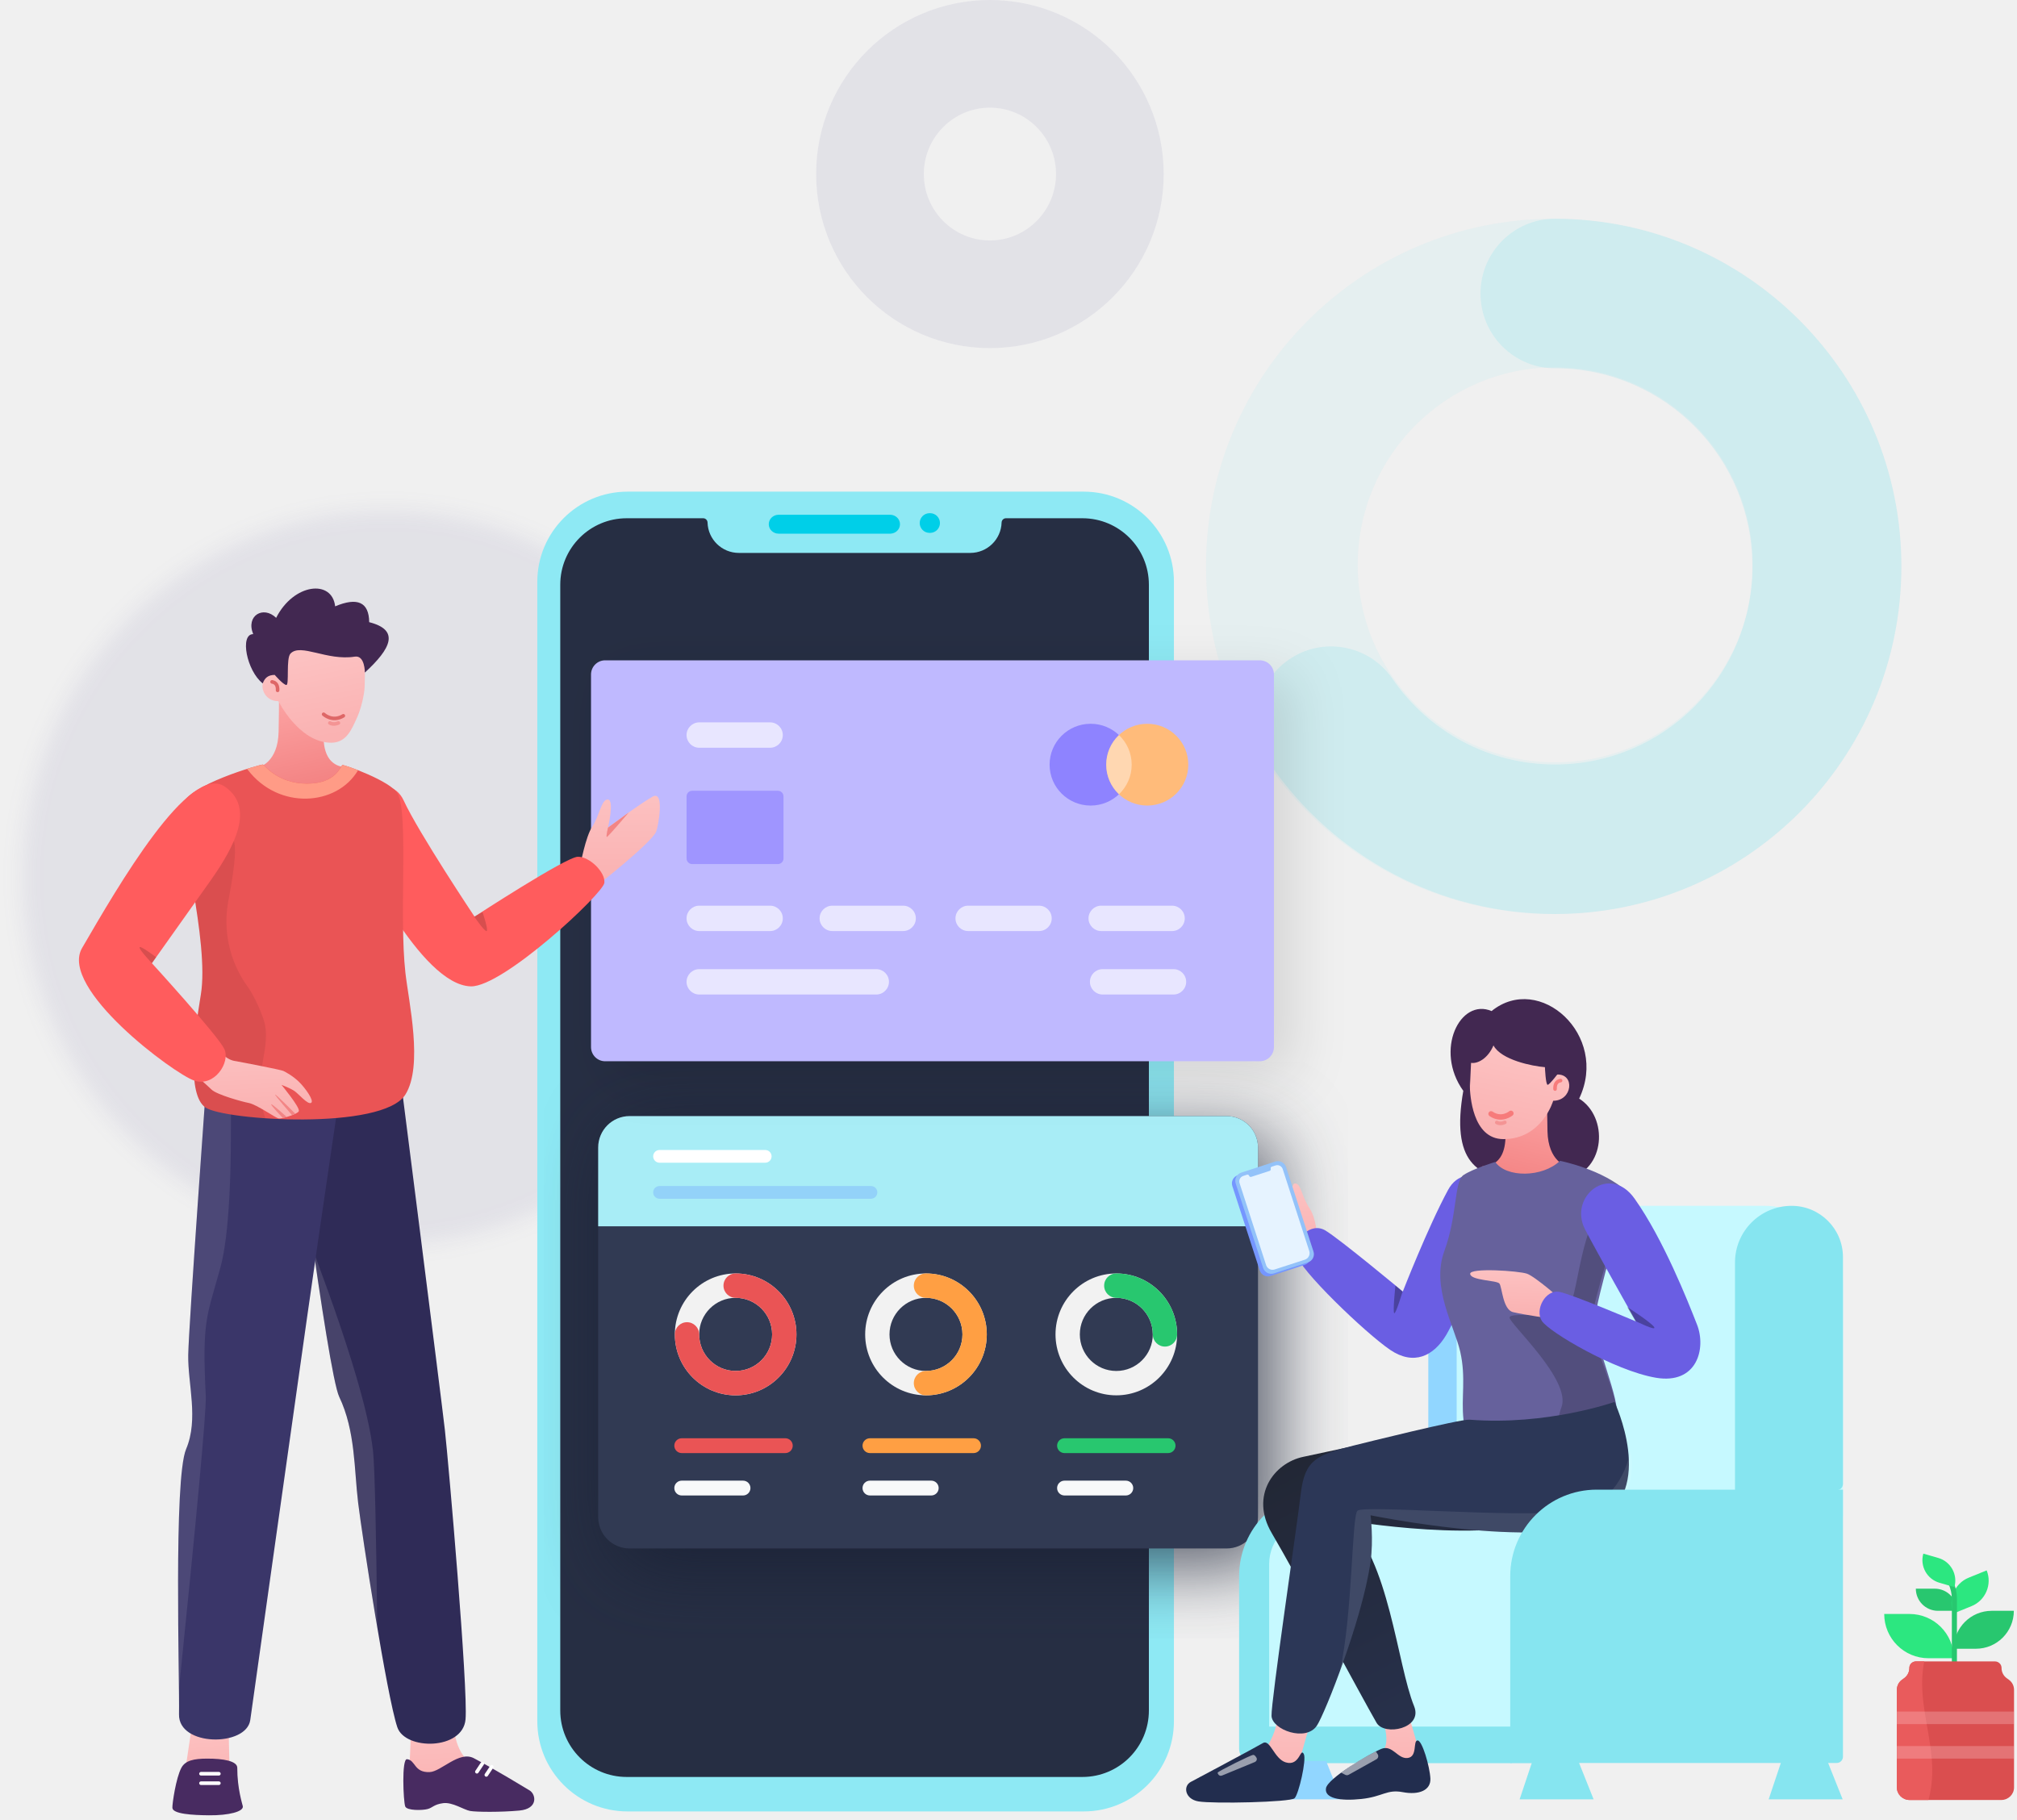
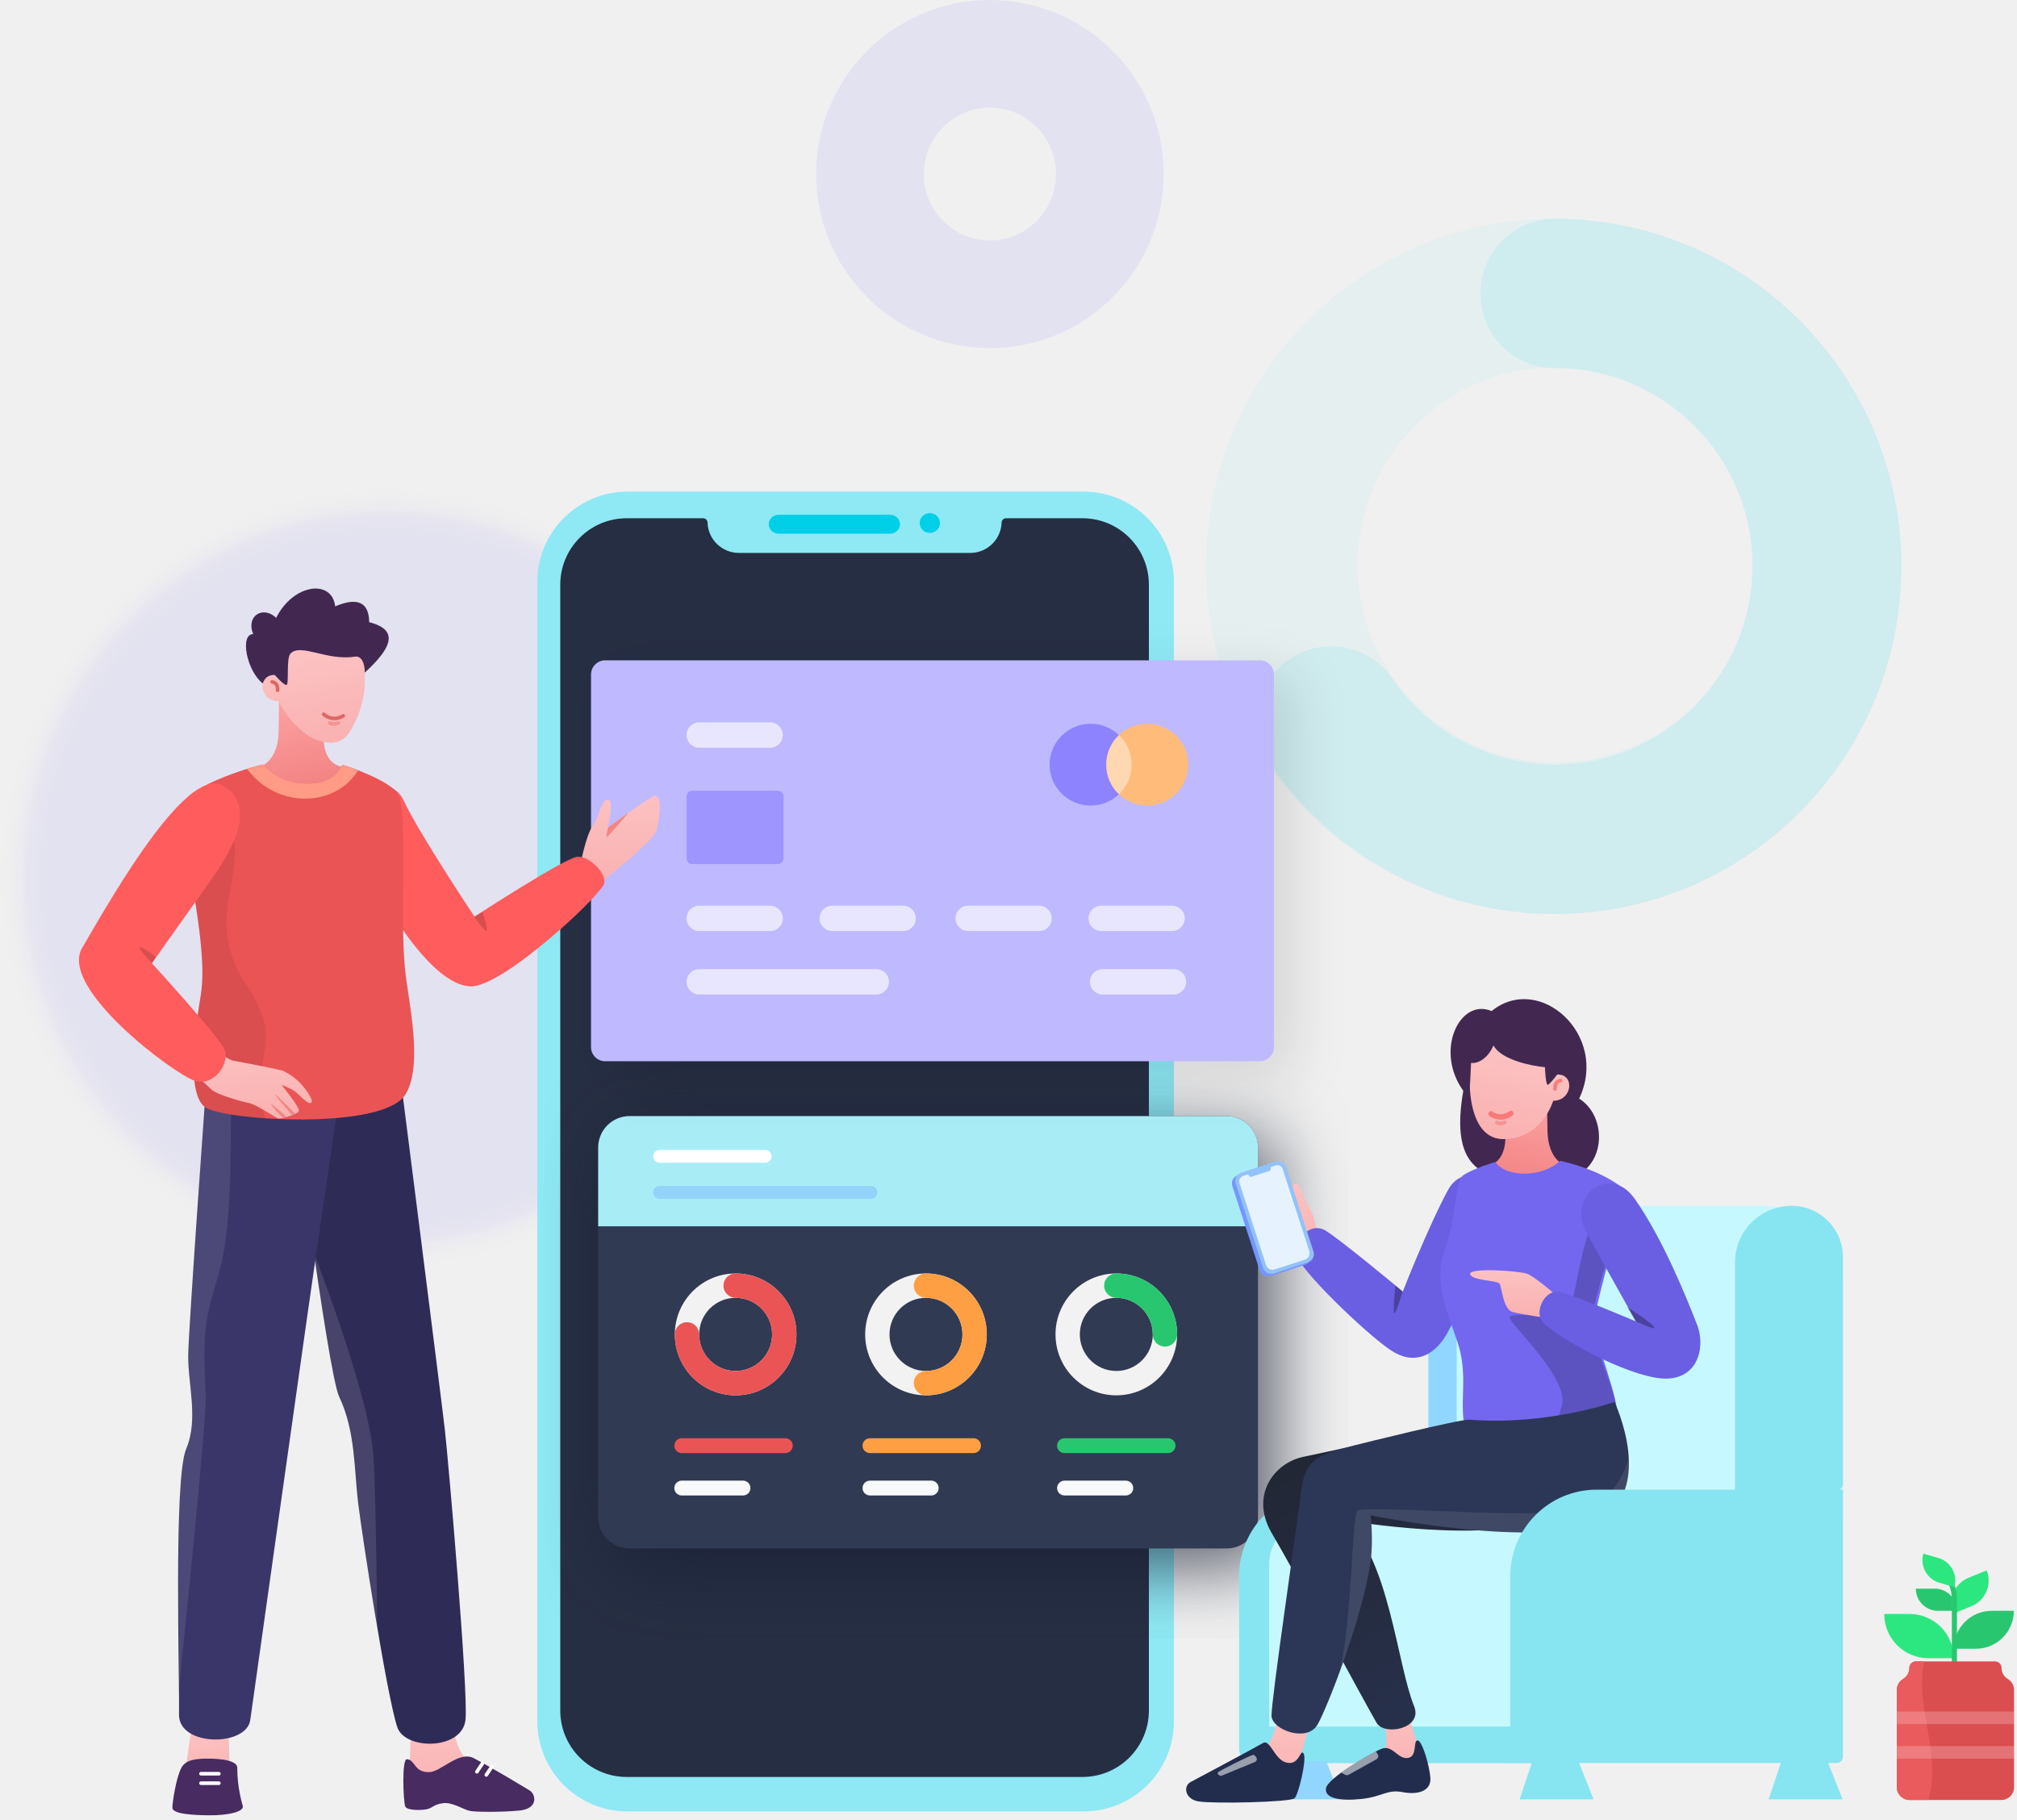
<svg xmlns="http://www.w3.org/2000/svg" width="562" height="507" viewBox="0 0 562 507" fill="none">
  <g id="Illustration">
    <g id="Shape">
      <g id="Oval" opacity="0.1" filter="url(#filter0_f)">
-         <ellipse cx="107.745" cy="244.5" rx="101.745" ry="102.5" fill="#66619c" />
+         <ellipse cx="107.745" cy="244.5" rx="101.745" ry="102.5" fill="#7367F0" />
      </g>
      <path id="Oval_2" opacity="0.05" fill-rule="evenodd" clip-rule="evenodd" d="M336.032 157.826C336.032 104.326 379.404 60.956 432.906 60.956C486.408 60.956 529.78 104.326 529.78 157.826C529.78 211.326 486.408 254.696 432.906 254.696C379.404 254.696 336.032 211.326 336.032 157.826ZM488.389 157.386C488.389 126.988 463.745 102.346 433.347 102.346C402.948 102.346 378.304 126.988 378.304 157.386C378.304 187.784 402.948 212.426 433.347 212.426C463.745 212.426 488.389 187.784 488.389 157.386Z" fill="#00CFE8" />
-       <ellipse id="Oval_3" opacity="0.1" cx="275.822" cy="48.5" rx="33.416" ry="33.5" stroke="#66619c" stroke-width="30" />
+       <ellipse id="Oval_3" opacity="0.1" cx="275.822" cy="48.5" rx="33.416" ry="33.5" stroke="#7367F0" stroke-width="30" />
      <path id="Path" opacity="0.1" d="M433.272 60.956C486.572 60.956 529.78 104.326 529.78 157.826C529.78 211.326 486.572 254.696 433.272 254.696C401.162 254.696 371.688 238.816 353.798 212.796C347.287 203.326 349.657 190.352 359.091 183.817C368.431 177.348 381.193 179.615 387.764 188.849L387.961 189.131C398.182 203.997 414.951 213.032 433.272 213.032C463.647 213.032 488.271 188.315 488.271 157.826C488.271 127.642 464.137 103.116 434.181 102.628L433.272 102.621C421.809 102.621 412.517 93.294 412.517 81.789C412.517 70.283 421.809 60.956 433.272 60.956Z" fill="#00CFE8" />
    </g>
    <g id="Mobile Banking App">
      <g id="Phone3">
        <path id="Rectangle" fill-rule="evenodd" clip-rule="evenodd" d="M149.71 162.137C149.71 148.254 160.964 137 174.847 137H301.957C315.84 137 327.094 148.254 327.094 162.137V479.625C327.094 493.508 315.84 504.762 301.957 504.762H174.847C160.964 504.762 149.71 493.508 149.71 479.625V162.137Z" fill="#8EE9F4" />
        <g id="Group 48">
          <path id="Rectangle_2" fill-rule="evenodd" clip-rule="evenodd" d="M156.107 162.933C156.107 152.703 164.4 144.411 174.629 144.411H195.926C196.585 144.411 197.124 144.935 197.144 145.594V145.594C197.28 150.315 201.147 154.072 205.87 154.072H270.352C275.075 154.072 278.942 150.315 279.079 145.594V145.594C279.098 144.935 279.637 144.411 280.297 144.411H301.593C311.822 144.411 320.115 152.703 320.115 162.933V476.634C320.115 486.863 311.822 495.156 301.593 495.156H174.629C164.4 495.156 156.107 486.863 156.107 476.634V162.933Z" fill="#262E43" />
          <mask id="mask0" mask-type="alpha" maskUnits="userSpaceOnUse" x="156" y="144" width="165" height="352">
            <path id="Rectangle_3" fill-rule="evenodd" clip-rule="evenodd" d="M156.107 162.933C156.107 152.703 164.4 144.411 174.629 144.411H195.926C196.585 144.411 197.124 144.935 197.144 145.594V145.594C197.28 150.315 201.147 154.072 205.87 154.072H270.352C275.075 154.072 278.942 150.315 279.079 145.594V145.594C279.098 144.935 279.637 144.411 280.297 144.411H301.593C311.822 144.411 320.115 152.703 320.115 162.933V476.634C320.115 486.863 311.822 495.156 301.593 495.156H174.629C164.4 495.156 156.107 486.863 156.107 476.634V162.933Z" fill="white" />
          </mask>
          <g mask="url(#mask0)">
            <ellipse id="Oval_4" cx="218.287" cy="357.888" rx="14.067" ry="14.053" fill="#E97EFF" fill-opacity="0.549" />
            <path id="Rectangle_4" fill-rule="evenodd" clip-rule="evenodd" d="M176.086 209.239C176.086 206.692 178.15 204.628 180.697 204.628H296.76C299.307 204.628 301.371 206.692 301.371 209.239V209.239C301.371 211.785 299.307 213.85 296.76 213.85H180.697C178.15 213.85 176.086 211.785 176.086 209.239V209.239Z" fill="#E97EFF" fill-opacity="0.549" />
          </g>
        </g>
        <path id="Path_2" d="M248.017 143.438C249.534 143.438 250.764 144.618 250.764 146.073C250.764 147.496 249.588 148.656 248.118 148.706L248.017 148.708H216.95C215.432 148.708 214.202 147.529 214.202 146.073C214.202 144.65 215.378 143.491 216.849 143.44L216.95 143.438H248.017Z" fill="#00CFE8" />
        <path id="Path_3" d="M259.151 142.999C260.669 142.999 261.899 144.228 261.899 145.744C261.899 147.226 260.723 148.434 259.252 148.487L259.151 148.489H259.007C257.49 148.489 256.26 147.26 256.26 145.744C256.26 144.262 257.436 143.054 258.907 143.001L259.007 142.999H259.151Z" fill="#00CFE8" />
      </g>
      <g id="BoardPieChart">
        <g id="Rectangle_5" filter="url(#filter1_d)">
          <path fill-rule="evenodd" clip-rule="evenodd" d="M166.672 319.757C166.672 314.921 170.592 311 175.429 311H341.763C346.6 311 350.52 314.921 350.52 319.757V422.729C350.52 427.565 346.6 431.486 341.763 431.486H175.429C170.592 431.486 166.672 427.565 166.672 422.729V319.757Z" fill="#313A53" />
        </g>
        <mask id="mask1" mask-type="alpha" maskUnits="userSpaceOnUse" x="166" y="311" width="185" height="121">
          <path id="Rectangle_6" fill-rule="evenodd" clip-rule="evenodd" d="M166.672 319.757C166.672 314.921 170.592 311 175.429 311H341.763C346.6 311 350.52 314.921 350.52 319.757V422.729C350.52 427.565 346.6 431.486 341.763 431.486H175.429C170.592 431.486 166.672 427.565 166.672 422.729V319.757Z" fill="white" />
        </mask>
        <g mask="url(#mask1)">
          <path id="Rectangle_7" fill-rule="evenodd" clip-rule="evenodd" d="M162.547 306.275H355.234V341.712H162.547L162.547 306.275Z" fill="#A8EDF6" />
          <path id="Rectangle_8" opacity="0.366" fill-rule="evenodd" clip-rule="evenodd" d="M181.992 332.262C181.992 331.284 182.785 330.49 183.764 330.49H242.682C243.66 330.49 244.453 331.284 244.453 332.262V332.262C244.453 333.241 243.66 334.034 242.682 334.034H183.764C182.785 334.034 181.992 333.241 181.992 332.262V332.262Z" fill="#6FA3FF" />
          <rect id="Rectangle_9" x="181.992" y="320.45" width="32.998" height="3.544" rx="1.772" fill="white" />
          <rect id="Rectangle_10" x="187.885" y="400.774" width="32.998" height="4.134" rx="2.067" fill="#EA5455" />
          <path id="Rectangle_11" fill-rule="evenodd" clip-rule="evenodd" d="M187.885 414.653C187.885 413.512 188.81 412.586 189.952 412.586H207.031C208.173 412.586 209.098 413.512 209.098 414.653V414.653C209.098 415.795 208.173 416.72 207.031 416.72H189.952C188.81 416.72 187.885 415.795 187.885 414.653V414.653Z" fill="#F8F9FA" />
          <rect id="Rectangle_12" x="240.329" y="400.774" width="32.998" height="4.134" rx="2.067" fill="#FF9F43" />
          <path id="Rectangle_13" fill-rule="evenodd" clip-rule="evenodd" d="M240.329 414.653C240.329 413.512 241.255 412.586 242.396 412.586H259.475C260.617 412.586 261.542 413.512 261.542 414.653V414.653C261.542 415.795 260.617 416.72 259.475 416.72H242.396C241.255 416.72 240.329 415.795 240.329 414.653V414.653Z" fill="#F8F9FA" />
          <rect id="Rectangle_14" x="294.541" y="400.774" width="32.998" height="4.134" rx="2.067" fill="#28C76F" />
          <path id="Rectangle_15" fill-rule="evenodd" clip-rule="evenodd" d="M294.541 414.653C294.541 413.512 295.467 412.586 296.608 412.586H313.687C314.829 412.586 315.754 413.512 315.754 414.653V414.653C315.754 415.795 314.829 416.72 313.687 416.72H296.608C295.467 416.72 294.541 415.795 294.541 414.653V414.653Z" fill="#F8F9FA" />
          <g id="Group 3">
            <path id="Oval_5" fill-rule="evenodd" clip-rule="evenodd" d="M311.04 388.814C320.396 388.814 327.981 381.211 327.981 371.834C327.981 362.456 320.396 354.853 311.04 354.853C301.683 354.853 294.099 362.456 294.099 371.834C294.099 381.211 301.683 388.814 311.04 388.814ZM311.04 382.022C305.426 382.022 300.875 377.46 300.875 371.834C300.875 366.207 305.426 361.645 311.04 361.645C316.654 361.645 321.204 366.207 321.204 371.834C321.204 377.46 316.654 382.022 311.04 382.022Z" fill="#F2F2F2" />
            <path id="Path_4" fill-rule="evenodd" clip-rule="evenodd" d="M327.981 371.834C327.981 362.456 320.396 354.853 311.04 354.853C309.168 354.853 307.651 356.374 307.651 358.249C307.651 360.125 309.168 361.645 311.04 361.645C316.59 361.645 321.101 366.104 321.203 371.642L321.204 371.834C321.204 373.709 322.721 375.23 324.593 375.23C326.464 375.23 327.981 373.709 327.981 371.834Z" fill="#28C76F" />
          </g>
          <g id="Group 4">
            <path id="Oval_6" fill-rule="evenodd" clip-rule="evenodd" d="M258.007 388.814C267.363 388.814 274.948 381.211 274.948 371.834C274.948 362.456 267.363 354.853 258.007 354.853C248.65 354.853 241.065 362.456 241.065 371.834C241.065 381.211 248.65 388.814 258.007 388.814ZM258.007 382.022C252.393 382.022 247.842 377.46 247.842 371.834C247.842 366.207 252.393 361.645 258.007 361.645C263.62 361.645 268.171 366.207 268.171 371.834C268.171 377.46 263.62 382.022 258.007 382.022Z" fill="#F2F2F2" />
            <path id="Path_5" d="M258.006 388.814C267.363 388.814 274.948 381.211 274.948 371.834C274.948 362.456 267.363 354.853 258.006 354.853C256.135 354.853 254.618 356.374 254.618 358.249C254.618 360.125 256.135 361.645 258.006 361.645C263.62 361.645 268.171 366.207 268.171 371.834C268.171 377.396 263.723 381.918 258.197 382.02L258.006 382.022C256.135 382.022 254.618 383.542 254.618 385.418C254.618 387.293 256.135 388.814 258.006 388.814Z" fill="#FF9F43" />
          </g>
          <g id="Group 6">
            <path id="Oval_7" fill-rule="evenodd" clip-rule="evenodd" d="M204.973 388.814C214.33 388.814 221.915 381.211 221.915 371.834C221.915 362.456 214.33 354.853 204.973 354.853C195.617 354.853 188.032 362.456 188.032 371.834C188.032 381.211 195.617 388.814 204.973 388.814ZM204.973 382.022C199.36 382.022 194.809 377.46 194.809 371.834C194.809 366.207 199.36 361.645 204.973 361.645C210.587 361.645 215.138 366.207 215.138 371.834C215.138 377.46 210.587 382.022 204.973 382.022Z" fill="#F2F2F2" />
            <path id="Path_6" fill-rule="evenodd" clip-rule="evenodd" d="M188.032 371.834C188.032 381.211 195.617 388.814 204.973 388.814C214.33 388.814 221.915 381.211 221.915 371.834C221.915 362.456 214.33 354.853 204.973 354.853C203.102 354.853 201.585 356.374 201.585 358.249C201.585 360.125 203.102 361.645 204.973 361.645C210.587 361.645 215.138 366.207 215.138 371.834C215.138 377.46 210.587 382.022 204.973 382.022C199.36 382.022 194.809 377.46 194.809 371.834C194.809 369.958 193.292 368.437 191.42 368.437C189.549 368.437 188.032 369.958 188.032 371.834Z" fill="#EA5455" />
          </g>
        </g>
      </g>
      <g id="VisaCard2">
        <g id="Rectangle_16" filter="url(#filter2_d)">
          <path fill-rule="evenodd" clip-rule="evenodd" d="M168.62 184H351.014C353.192 184 354.958 185.771 354.958 187.955V291.769C354.958 293.953 353.192 295.723 351.014 295.723H168.62C166.442 295.723 164.677 293.953 164.677 291.769V187.955C164.677 185.771 166.442 184 168.62 184Z" fill="#BFB9FF" />
        </g>
        <g id="Group 46">
          <g id="Group 45">
            <g id="Group 43">
              <ellipse id="Oval_8" cx="303.887" cy="213.077" rx="11.437" ry="11.395" fill="#8E83FF" />
              <ellipse id="Oval Copy 10" cx="319.661" cy="213.077" rx="11.437" ry="11.395" fill="#FFBB7A" />
              <path id="Path_7" fill-rule="evenodd" clip-rule="evenodd" d="M311.67 204.925L311.775 204.827C313.961 206.902 315.323 209.831 315.323 213.077C315.323 216.323 313.961 219.252 311.775 221.327C309.587 219.253 308.225 216.323 308.225 213.077C308.225 209.882 309.544 206.994 311.67 204.925L311.775 204.827L311.67 204.925Z" fill="white" fill-opacity="0.416" />
            </g>
            <path id="Rectangle_17" fill-rule="evenodd" clip-rule="evenodd" d="M192.873 220.346H216.732C217.604 220.346 218.31 221.05 218.31 221.918V239.207C218.31 240.075 217.604 240.779 216.732 240.779H192.873C192.002 240.779 191.296 240.075 191.296 239.207V221.918C191.296 221.05 192.002 220.346 192.873 220.346Z" fill="#9F95FF" />
          </g>
          <g id="Group 44">
            <path id="Rectangle_18" fill-rule="evenodd" clip-rule="evenodd" d="M194.845 252.37H214.563C216.524 252.37 218.113 253.953 218.113 255.906C218.113 257.859 216.524 259.443 214.563 259.443H194.845C192.885 259.443 191.296 257.859 191.296 255.906C191.296 253.953 192.885 252.37 194.845 252.37Z" fill="white" fill-opacity="0.647" />
            <path id="Rectangle_19" fill-rule="evenodd" clip-rule="evenodd" d="M194.845 270.052H244.141C246.101 270.052 247.69 271.635 247.69 273.588C247.69 275.541 246.101 277.125 244.141 277.125H194.845C192.885 277.125 191.296 275.541 191.296 273.588C191.296 271.635 192.885 270.052 194.845 270.052Z" fill="white" fill-opacity="0.647" />
            <path id="Rectangle_20" fill-rule="evenodd" clip-rule="evenodd" d="M307.239 270.052H326.957C328.917 270.052 330.506 271.635 330.506 273.588C330.506 275.541 328.917 277.125 326.957 277.125H307.239C305.279 277.125 303.689 275.541 303.689 273.588C303.689 271.635 305.279 270.052 307.239 270.052Z" fill="white" fill-opacity="0.647" />
            <path id="Rectangle_21" fill-rule="evenodd" clip-rule="evenodd" d="M194.845 201.289H214.563C216.524 201.289 218.113 202.872 218.113 204.825C218.113 206.778 216.524 208.362 214.563 208.362H194.845C192.885 208.362 191.296 206.778 191.296 204.825C191.296 202.872 192.885 201.289 194.845 201.289Z" fill="white" fill-opacity="0.647" />
            <path id="Rectangle Copy 38" fill-rule="evenodd" clip-rule="evenodd" d="M231.915 252.37H251.634C253.594 252.37 255.183 253.953 255.183 255.906C255.183 257.859 253.594 259.443 251.634 259.443H231.915C229.955 259.443 228.366 257.859 228.366 255.906C228.366 253.953 229.955 252.37 231.915 252.37Z" fill="white" fill-opacity="0.647" />
            <path id="Rectangle Copy 39" fill-rule="evenodd" clip-rule="evenodd" d="M269.775 252.37H289.493C291.453 252.37 293.042 253.953 293.042 255.906C293.042 257.859 291.453 259.443 289.493 259.443H269.775C267.815 259.443 266.226 257.859 266.226 255.906C266.226 253.953 267.815 252.37 269.775 252.37Z" fill="white" fill-opacity="0.647" />
            <path id="Rectangle Copy 40" fill-rule="evenodd" clip-rule="evenodd" d="M306.845 252.37H326.563C328.524 252.37 330.113 253.953 330.113 255.906C330.113 257.859 328.524 259.443 326.563 259.443H306.845C304.885 259.443 303.296 257.859 303.296 255.906C303.296 253.953 304.885 252.37 306.845 252.37Z" fill="white" fill-opacity="0.647" />
          </g>
        </g>
      </g>
      <g id="Men1.1">
        <g id="LLeg">
          <path id="Path_8" fill-rule="evenodd" clip-rule="evenodd" d="M126.372 479.69C126.372 479.69 126.236 488.374 131.569 491.458C136.901 494.543 145.162 500.274 145.162 500.274L113.735 501.339L114.631 479.612L126.372 479.69Z" fill="url(#paint0_linear)" />
          <path id="Path_9" fill-rule="evenodd" clip-rule="evenodd" d="M113.405 490.205C115.835 490.456 115.304 493.971 119.713 493.8C122.926 493.675 127.937 487.749 132.059 489.944C138.35 493.294 145.727 497.812 147.536 498.887C149.345 499.963 150.06 504.021 144.715 504.519C139.603 504.995 132.704 504.942 130.976 504.627C129.247 504.312 126.041 502.107 123.461 502.459C120.882 502.812 120.588 503.702 119.147 504.095C117.705 504.489 113.354 504.575 112.903 503.36C112.385 501.966 111.866 490.047 113.405 490.205Z" fill="#482B61" />
          <path id="Path_10" fill-rule="evenodd" clip-rule="evenodd" d="M110.969 295.474C110.969 295.474 122.957 389.573 123.959 398.472C124.961 407.371 130.465 470.679 129.712 479.123C128.944 487.723 112.857 487.769 110.699 481.281C107.745 472.4 100.916 428.014 99.787 418.746C98.658 409.477 99.054 398.716 94.516 389.225C91.266 382.43 80.513 297.886 80.513 297.886L110.969 295.474Z" fill="#2F2B57" />
          <path id="Path_11" opacity="0.591" fill-rule="evenodd" clip-rule="evenodd" d="M103.922 404.214L103.965 404.637C104.422 409.552 104.806 425.834 105.116 453.481L104.426 449.352C102.262 436.258 100.34 423.287 99.787 418.746C98.681 409.67 99.038 399.163 94.793 389.82L94.515 389.225C93.085 386.234 90.201 368.185 87.421 348.911L88.294 351.248C97.578 376.216 102.787 393.871 103.922 404.214Z" fill="white" fill-opacity="0.192" />
          <path id="Path 10" d="M134.382 491.454L132.879 493.704" stroke="white" stroke-linecap="round" />
          <path id="Path 10_2" d="M137.007 492.334L135.504 494.584" stroke="white" stroke-linecap="round" />
        </g>
        <g id="RLeg">
          <path id="Path_12" fill-rule="evenodd" clip-rule="evenodd" d="M53.349 481.682L50.536 500.672L64.13 500.604L63.685 481.329L53.349 481.682Z" fill="url(#paint1_linear)" />
          <path id="Path_13" fill-rule="evenodd" clip-rule="evenodd" d="M48.032 503.745C47.986 502.637 49.018 495.451 50.536 492.605C51.638 490.542 54.08 490.058 57.654 490.044C62.264 490.026 66.117 490.723 66.112 492.605C66.096 498.366 67.556 502.796 67.654 503.302C67.943 504.787 63.819 505.896 58.188 505.839C53.578 505.794 48.102 505.473 48.032 503.745Z" fill="#482B61" />
          <path id="Path_14" fill-rule="evenodd" clip-rule="evenodd" d="M95.56 298.563C95.56 298.563 89.327 340.561 85.554 367.134C81.847 393.245 70.868 471.132 69.733 479.285C68.691 486.77 49.68 486.77 49.88 477.705C50.08 468.64 48.32 412.152 51.86 403.789C55.4 395.425 52.318 385.692 52.447 377.567C52.576 369.442 57.667 299.106 57.667 299.106L95.56 298.563Z" fill="#3A3669" />
          <path id="Path_15" opacity="0.462" fill-rule="evenodd" clip-rule="evenodd" d="M61.462 353.024L61.164 354.105C57.556 367.072 56.31 368.241 57.333 388.923L57.343 389.344C57.379 394.547 54.904 421.474 49.919 470.126L49.897 467.101C49.722 447.254 48.991 411.369 51.77 404.014L51.86 403.789C55.4 395.425 52.318 385.692 52.446 377.567C52.576 369.442 57.667 299.106 57.667 299.106L64.17 299.012L64.236 302.234C64.704 327.396 63.779 344.326 61.462 353.024V353.024Z" fill="white" fill-opacity="0.192" />
          <path id="Path 9" d="M56.007 494.256H60.983" stroke="white" stroke-linecap="round" />
          <path id="Path 9_2" d="M56.007 496.894H60.983" stroke="white" stroke-linecap="round" />
        </g>
        <g id="Head">
          <path id="Path_16" fill-rule="evenodd" clip-rule="evenodd" d="M72.242 213.711C72.242 213.711 77.449 212.483 77.63 203.907C77.811 195.331 77.684 192.404 77.684 192.404L90.029 192.196C90.029 192.196 90.154 201.754 90.155 205.21C90.16 214.495 96.597 213.711 96.597 213.711C96.597 213.711 95.259 221.24 84.866 221.827C76.751 222.287 72.242 213.711 72.242 213.711Z" fill="url(#paint2_linear)" />
          <g id="Head1">
            <path id="Path_17" fill-rule="evenodd" clip-rule="evenodd" d="M76.552 188.069C71.435 187.87 72.269 195.399 77.585 195.389C77.585 195.389 83.297 206.933 92.265 206.963C96.585 206.977 97.996 203.11 99.291 200.395C100.586 197.68 101.536 193.619 101.615 191.132C101.7 188.481 101.711 179.77 101.711 179.77L76.352 179.759L76.552 188.069Z" fill="url(#paint3_linear)" />
            <path id="Path_18" d="M91.906 201.462C92.673 201.885 93.585 201.781 94.292 201.462" stroke="#F49494" stroke-linecap="round" />
            <path id="Path 8" d="M77.349 192.367C77.401 191.159 77.035 190.2 75.81 190.008" stroke="#DE6767" stroke-linecap="round" />
            <path id="Path_19" fill-rule="evenodd" clip-rule="evenodd" d="M76.551 188.069C76.551 188.069 78.904 190.799 79.774 190.874C80.645 190.949 79.653 183.487 80.934 182.128C83.75 179.14 91.107 184.216 98.844 182.976C101.71 182.517 101.659 187.415 101.659 187.415C108.892 180.786 111.514 175.557 102.871 173.373C102.802 167.763 99.591 166.355 93.382 168.957C92.552 161.378 81.824 162.522 76.941 172.164C73.407 168.707 68.439 171.498 70.547 176.699C66.741 176.699 68.724 186.925 73.21 190.439C73.745 188.904 74.723 188.069 76.551 188.069Z" fill="#422851" />
            <path id="Path_20" d="M90.171 199.031C90.171 199.031 92.607 201.335 95.666 199.459" stroke="#DE6767" stroke-linecap="round" />
          </g>
        </g>
        <g id="LArm">
          <g id="Group 3_2">
            <path id="Path_21" fill-rule="evenodd" clip-rule="evenodd" d="M161.671 241.247C161.671 241.247 163.135 233.107 165.072 230.255C167.01 227.403 167.574 222.61 169.402 222.786C171.23 222.963 169.399 230.614 169.399 230.614C169.399 230.614 177.923 224.219 181.79 222.015C185.319 220.006 183.383 230.404 182.831 231.729C181.518 234.885 166.322 246.793 166.322 246.793C166.322 246.793 162.003 241.971 161.671 241.247Z" fill="url(#paint4_linear)" />
            <path id="Path_22" fill-rule="evenodd" clip-rule="evenodd" d="M169.4 230.614C169.4 230.614 168.77 233.231 169.084 233.231C169.399 233.231 175.184 226.405 175.184 226.405L169.4 230.614Z" fill="#F28585" />
          </g>
          <path id="Path_23" fill-rule="evenodd" clip-rule="evenodd" d="M112.464 223.029C116.632 232.068 132.22 255.423 132.22 255.423C132.22 255.423 157.765 238.768 161.016 238.734C164.266 238.699 168.68 243.012 168.402 245.989C168.125 248.966 140.156 275.074 131.186 274.854C117.238 274.512 99.747 238.241 97.951 233.393C93.141 220.407 108.398 214.213 112.464 223.029Z" fill="#FF5C5D" />
          <path id="Path 5" fill-rule="evenodd" clip-rule="evenodd" d="M132.128 255.406C132.128 255.406 135.078 259.727 135.606 259.444C136.135 259.16 134.447 254.161 134.447 254.161L132.128 255.406Z" fill="black" fill-opacity="0.16" />
        </g>
        <g id="Body">
          <path id="Path_24" fill-rule="evenodd" clip-rule="evenodd" d="M50.768 224.475C49.459 230.751 58.422 262.381 55.956 277.178C54.006 288.882 52.144 304.996 57.199 308.573C62.345 312.216 106.644 315.108 112.959 304.996C117.968 296.973 113.867 279.182 112.959 271.066C111.147 254.875 113.883 226.894 110.809 221.171C108.902 217.621 95.902 213.043 95.413 213.185C94.925 213.327 93.777 218.357 85.557 218.357C77.337 218.357 73.707 213.185 73.265 213.043C72.823 212.901 51.952 218.798 50.768 224.475Z" fill="#EA5455" />
          <path id="Path_25" fill-rule="evenodd" clip-rule="evenodd" d="M73.244 213.041L73.265 213.043C73.707 213.185 77.337 218.357 85.557 218.357C93.777 218.357 94.925 213.327 95.413 213.185C95.59 213.134 97.396 213.697 99.722 214.606L99.712 214.713C93.836 224.579 77.677 225.795 69.04 214.507L68.845 214.246L69.808 213.947C71.573 213.411 72.835 213.088 73.178 213.045L73.244 213.041Z" fill="#FF9B86" />
          <path id="Path_26" fill-rule="evenodd" clip-rule="evenodd" d="M50.796 228.834L51.52 228.935C59.204 230.034 63.71 231.773 65.039 234.152C65.911 235.712 65.506 240.991 63.823 249.988L63.644 250.932C62.083 259.088 63.868 267.524 68.58 274.33L68.845 274.707C70.439 276.936 71.908 279.872 73.252 283.514C76.372 291.962 69.737 299.081 73.939 311.649L73.081 311.586C65.27 310.988 58.953 309.815 57.199 308.573C52.144 304.996 54.006 288.882 55.956 277.179C58.054 264.588 51.878 239.811 50.796 228.834Z" fill="black" fill-opacity="0.067" />
        </g>
        <g id="Rarm">
          <g id="Group 2">
            <path id="Path_27" fill-rule="evenodd" clip-rule="evenodd" d="M59.774 291.701C59.774 291.701 62.723 295.18 65.24 295.613C67.757 296.046 78.291 298.106 78.934 298.411C79.542 298.7 81.62 299.794 83.397 301.549C84.937 303.07 87.6 306.677 86.707 307.297C85.752 307.961 83.175 304.708 81.882 303.904C80.526 303.061 78.442 302.314 78.442 302.314C78.442 302.314 83.597 308.533 83.269 309.619C83.03 310.412 78.646 311.767 77.709 311.665C76.772 311.563 71.607 307.782 69.285 307.341C67.675 307.037 60.466 305.084 58.946 303.618C57.425 302.151 54.006 299.174 54.006 299.174L59.774 291.701Z" fill="url(#paint5_linear)" />
            <path id="Path_28" fill-rule="evenodd" clip-rule="evenodd" d="M82.275 310.34C82.275 310.34 76.88 304.905 76.655 304.997C76.43 305.09 81.356 310.719 81.356 310.719L82.275 310.34Z" fill="#F28585" />
            <path id="Path_29" fill-rule="evenodd" clip-rule="evenodd" d="M79.871 311.233C79.871 311.233 75.829 307.53 75.565 307.709C75.301 307.887 78.802 311.535 78.802 311.535L79.871 311.233Z" fill="#F28585" />
          </g>
          <path id="Path_30" fill-rule="evenodd" clip-rule="evenodd" d="M62.706 219.232C71.036 225.093 65.471 235.748 58.56 245.521C52.105 254.65 42.321 268.401 42.321 268.401C42.321 268.401 60.718 288.554 62.496 292.282C64.273 296.011 59.734 303.014 54.093 301.101C48.45 299.189 16.343 275.404 22.872 264.164C32.845 246.995 52.868 212.309 62.706 219.232Z" fill="#FF5C5D" />
          <path id="Path 6" fill-rule="evenodd" clip-rule="evenodd" d="M42.321 268.401C42.321 268.401 38.546 264.407 38.898 263.945C39.251 263.482 43.506 266.747 43.506 266.747L42.321 268.401Z" fill="black" fill-opacity="0.16" />
        </g>
      </g>
      <g id="Group 7">
        <path id="Rectangle_22" fill-rule="evenodd" clip-rule="evenodd" d="M345.257 439.204C345.257 425.888 356.052 415.093 369.368 415.093L437.966 415.093V487.26C437.966 489.469 436.175 491.26 433.966 491.26H349.257C347.048 491.26 345.257 489.469 345.257 487.26L345.257 439.204Z" fill="#86E5F0" />
        <path id="Rectangle_23" fill-rule="evenodd" clip-rule="evenodd" d="M353.633 476.224L421.269 476.224V491.26H353.633L353.633 476.224Z" fill="#86E5F0" />
        <path id="Path_31" fill-rule="evenodd" clip-rule="evenodd" d="M439.769 490.715L444.035 501.401H423.41L426.984 490.715H439.769Z" fill="#86E5F0" />
        <path id="Path_32" fill-rule="evenodd" clip-rule="evenodd" d="M369.497 490.715L373.764 501.401H353.139L356.713 490.715H369.497Z" fill="#91D6FF" />
        <path id="Path_33" fill-rule="evenodd" clip-rule="evenodd" d="M509.161 490.715L513.428 501.401H492.803L496.377 490.715H509.161Z" fill="#86E5F0" />
        <path id="Rectangle_24" fill-rule="evenodd" clip-rule="evenodd" d="M397.97 360.481C397.97 347.368 408.449 336.659 421.558 336.375L438.492 336.008V422.277H397.97L397.97 360.481Z" fill="#91D6FF" />
        <path id="Rectangle_25" fill-rule="evenodd" clip-rule="evenodd" d="M405.875 360.119C405.875 346.803 416.67 336.008 429.986 336.008H491.667C503.729 336.008 513.507 345.786 513.507 357.848V422.288C513.507 423.253 512.725 424.035 511.76 424.035H405.875L405.875 360.119Z" fill="#C6F9FF" />
        <path id="Rectangle_26" fill-rule="evenodd" clip-rule="evenodd" d="M483.427 351.792C483.427 343.074 490.493 336.008 499.21 336.008V336.008C507.106 336.008 513.507 342.409 513.507 350.305V413.499C513.507 414.464 512.725 415.246 511.76 415.246H483.427V351.792Z" fill="#86E5F0" />
        <path id="Rectangle_27" fill-rule="evenodd" clip-rule="evenodd" d="M353.633 435.799C353.633 428.84 359.274 423.199 366.233 423.199H433.69V481.124H353.633V435.799Z" fill="#C6F9FF" />
        <g id="Wom1.4">
          <g id="Head_2">
            <path id="Path_34" fill-rule="evenodd" clip-rule="evenodd" d="M436.719 328.514C447.465 326.01 448.172 311.252 440.003 306.133C448.428 288.461 428.945 270.915 415.599 281.736C406.85 277.989 399.579 292.611 407.72 303.968C404.307 323.468 411.254 328.509 423.777 328.723L436.719 328.514Z" fill="#422851" />
            <path id="Path_35" fill-rule="evenodd" clip-rule="evenodd" d="M436.585 324.989C436.585 324.989 431.358 323.762 431.176 315.192C430.995 306.622 431.122 303.696 431.122 303.696L419.608 303.488C419.608 303.488 419.483 313.039 419.481 316.494C419.476 325.773 413.015 324.989 413.015 324.989C413.015 324.989 414.358 332.513 424.791 333.1C432.937 333.559 436.585 324.989 436.585 324.989Z" fill="url(#paint6_linear)" />
            <path id="Path_36" fill-rule="evenodd" clip-rule="evenodd" d="M433.807 299.417C438.944 299.218 438.106 306.741 432.77 306.731C432.77 306.731 429.671 317.419 418.912 317.419C410.173 317.419 409.605 304.962 409.526 302.477C409.44 299.828 409.43 291.123 409.43 291.123L434.007 291.112L433.807 299.417Z" fill="url(#paint7_linear)" />
            <path id="Path_37" d="M420.985 310.239C420.985 310.239 418.423 312.41 415.454 310.377" stroke="#F77B7B" stroke-width="1.5" stroke-linecap="round" />
            <path id="Path_38" d="M419.294 312.753C418.497 313.121 417.729 313.148 417.044 312.781" stroke="#F49494" stroke-linecap="round" />
            <path id="Path 8_2" d="M433.284 303.463C433.231 302.256 433.599 301.297 434.829 301.105" stroke="#F77B7B" stroke-linecap="round" />
            <path id="Path_39" fill-rule="evenodd" clip-rule="evenodd" d="M434.62 298.487C434.62 298.487 431.805 302.267 431.234 302.287C430.664 302.307 430.464 297.371 430.464 297.371C427.011 297.107 418.271 295.366 416.128 291.309C414.63 294.888 411.766 296.478 409.884 296.173L409.527 303.778L408.649 288.489H435.309L434.62 298.487Z" fill="#422851" />
          </g>
          <g id="LLeg_2">
            <path id="Path_40" fill-rule="evenodd" clip-rule="evenodd" d="M383.979 476.119C383.979 476.119 388.587 485.431 384.809 488.365C381.026 491.3 371.033 496.801 371.033 496.801L397.508 495.136L391.623 474.826L383.979 476.119Z" fill="url(#paint8_linear)" />
            <path id="Path_41" fill-rule="evenodd" clip-rule="evenodd" d="M394.947 484.981C393.64 485.134 395.035 489.535 392.207 489.87C389.383 490.204 388.011 486.034 384.808 487.356C381.604 488.678 369.92 495.513 369.46 498.307C368.994 501.1 373.347 501.922 379.317 501.291C385.287 500.66 386.387 498.535 390.869 499.391C395.345 500.247 398.699 498.883 398.551 495.61C398.403 492.338 396.253 484.828 394.947 484.981Z" fill="#222D4E" />
            <path id="Path 14" fill-rule="evenodd" clip-rule="evenodd" d="M383.346 488.034L383.856 488.799C384.18 489.285 384.021 489.943 383.511 490.227L375.781 494.543C375.491 494.706 375.138 494.713 374.841 494.562L373.672 493.968C375.597 492.573 377.172 491.524 378.912 490.495C380.248 489.704 381.727 488.889 383.346 488.034Z" fill="white" fill-opacity="0.541" />
            <path id="Path_42" fill-rule="evenodd" clip-rule="evenodd" d="M423.859 394.043C415.844 394.402 371.235 404.274 363.13 405.951C355.026 407.628 348.174 416.704 354.354 427.213C361.295 439.01 379.205 472.514 383.554 480.066C385.706 483.805 396.564 481.709 394.014 475.434C389.259 463.738 387.051 434.356 374.929 423.643C374.929 423.643 415.695 430.742 433.304 422.61C446.102 416.699 443.207 393.178 423.859 394.043Z" fill="url(#paint9_linear)" />
          </g>
          <g id="LArm_2">
            <path id="Path_43" fill-rule="evenodd" clip-rule="evenodd" d="M367.069 346.62C367.069 346.62 367.159 340.095 364.878 336.684C362.597 333.274 362.506 329.652 360.78 329.77C359.053 329.889 360.763 338.309 360.763 338.309C360.763 338.309 358.572 337.471 356.999 336.412C355.425 335.353 350.653 330.131 349.538 331.057C347.647 332.633 350.693 341.527 352.351 343.305C354.015 345.083 363.106 350.932 363.106 350.932L367.069 346.62Z" fill="url(#paint10_linear)" />
            <path id="Path_44" fill-rule="evenodd" clip-rule="evenodd" d="M416.324 342.71C412.596 351.363 405.769 367.258 402.955 372C399.428 377.939 393.866 380.556 387.354 376.149C380.512 371.519 361.671 353.46 361.119 349.369C360.572 345.279 365.183 340.37 369.355 342.912C373.528 345.453 390.866 359.89 390.866 359.89C390.866 359.89 397.863 341.943 403.492 331.546C408.366 322.551 421.999 329.556 416.324 342.71Z" fill="#6A5EE3" />
            <path id="Path_45" fill-rule="evenodd" clip-rule="evenodd" d="M390.793 359.899C390.793 359.899 388.914 366.277 388.474 365.908C388.035 365.538 388.81 358.232 388.81 358.232L390.793 359.899Z" fill="black" fill-opacity="0.303" />
          </g>
          <g id="PhoneMini4">
            <g id="Group 3_3">
              <path id="Rectangle_28" d="M343.366 330.492C342.956 329.231 343.646 327.877 344.907 327.468L354.376 324.391C355.637 323.981 356.991 324.671 357.4 325.932L365.043 349.452C365.452 350.713 364.762 352.067 363.502 352.477L354.032 355.553C352.772 355.963 351.418 355.273 351.008 354.013L343.366 330.492Z" fill="#7596FF" />
              <rect id="Rectangle_29" x="343.561" y="327.497" width="14.757" height="29.531" rx="2.4" transform="rotate(-18 343.561 327.497)" fill="#93C2F9" />
              <path id="Rectangle_30" d="M346.395 327.685L347.46 327.339C347.677 327.268 347.908 327.366 348.012 327.56L348.045 327.637C348.124 327.881 348.387 328.015 348.63 327.936L353.763 326.268C353.98 326.198 354.109 325.983 354.08 325.764L354.061 325.683C353.982 325.438 354.115 325.176 354.359 325.097L355.418 324.753C356.205 324.497 357.047 324.894 357.36 325.645L357.406 325.767V325.767L364.806 348.613C365.128 349.611 364.582 350.681 363.587 351.006L355.166 353.742C354.213 354.053 353.193 353.567 352.822 352.652L352.776 352.524C352.775 352.524 352.775 352.523 352.777 352.522L345.378 329.681C345.108 328.849 345.563 327.955 346.395 327.685Z" fill="#E6F3FF" />
            </g>
          </g>
          <g id="Body_2">
-             <path id="Path_46" fill-rule="evenodd" clip-rule="evenodd" d="M453.585 332.284C453.585 332.284 444.6 362.387 444.334 368.085C444.068 373.784 451.683 390.533 450.386 394.766C447.397 404.548 409.233 408.761 407.775 395.601C407.095 389.463 408.51 383.955 406.879 376.723C405.254 369.492 398.723 358.745 402.428 348.642C406.132 338.538 405.139 329.191 407.789 327.424C410.439 325.657 416.632 323.781 416.632 323.781C419.644 328.216 429.812 328.151 434.664 323.468C434.664 323.468 446.718 325.808 453.585 332.284Z" fill="#66619c" />
+             <path id="Path_46" fill-rule="evenodd" clip-rule="evenodd" d="M453.585 332.284C453.585 332.284 444.6 362.387 444.334 368.085C444.068 373.784 451.683 390.533 450.386 394.766C447.397 404.548 409.233 408.761 407.775 395.601C407.095 389.463 408.51 383.955 406.879 376.723C405.254 369.492 398.723 358.745 402.428 348.642C406.132 338.538 405.139 329.191 407.789 327.424C410.439 325.657 416.632 323.781 416.632 323.781C419.644 328.216 429.812 328.151 434.664 323.468C434.664 323.468 446.718 325.808 453.585 332.284Z" fill="#7367F0" />
            <path id="Path_47" fill-rule="evenodd" clip-rule="evenodd" d="M445.534 337.16C439.545 346.67 439.563 363.228 436.346 365.396C433.13 367.565 420.61 365.437 420.61 367.154C420.61 368.871 437.911 384.61 435.071 392.133C433.584 396.073 433.987 399.597 436.281 402.707L437.03 402.543C443.847 401.002 449.327 398.234 450.386 394.766C451.683 390.533 443.19 373.784 443.456 368.085C443.682 363.248 450.823 340.826 452.977 334.159C451.223 331.064 448.743 332.064 445.534 337.16Z" fill="black" fill-opacity="0.199" />
          </g>
          <g id="RArm">
            <path id="Path_48" fill-rule="evenodd" clip-rule="evenodd" d="M435.32 362.39C435.32 362.39 427.752 355.688 425.436 354.911C423.119 354.133 409.551 353.199 409.637 354.956C409.734 356.839 417.021 356.73 417.776 357.657C418.531 358.583 418.703 364.914 421.557 365.624C424.406 366.335 432.946 367.561 432.946 367.561L435.32 362.39Z" fill="url(#paint11_linear)" />
            <path id="Path_49" fill-rule="evenodd" clip-rule="evenodd" d="M455.454 334.014C463.427 345.273 470.234 362.424 472.847 369.111C475.46 375.798 472.824 385.883 461.335 383.903C449.865 381.928 431.617 371.198 429.598 368.068C427.579 364.938 430.646 359.242 434.509 359.987C438.087 360.677 455.838 368.229 455.838 368.229C455.838 368.229 444.418 347.976 441.63 342.546C436.972 333.479 448.431 324.093 455.454 334.014Z" fill="#6A5EE3" />
            <path id="Path_50" fill-rule="evenodd" clip-rule="evenodd" d="M455.658 368.091C455.658 368.091 461.639 371.064 460.91 369.817C460.18 368.57 453.376 364.189 453.376 364.189L455.658 368.091Z" fill="black" fill-opacity="0.303" />
          </g>
          <g id="RLeg_2">
            <path id="Path_51" fill-rule="evenodd" clip-rule="evenodd" d="M356.139 476.493C356.139 476.493 356.278 487.453 347.252 491.551C338.231 495.648 331.804 495.402 332.622 498.57C333.44 501.737 356.92 501.609 359.112 499.132C360.981 497.024 365.045 477.399 366.164 478.9L356.139 476.493Z" fill="url(#paint12_linear)" />
            <path id="Path_52" fill-rule="evenodd" clip-rule="evenodd" d="M363.281 488.761C362.273 486.813 362.209 492.295 358.234 491.087C355.007 490.106 353.904 484.495 351.865 485.724C349.827 486.953 331.88 496.482 331.778 496.539C329.568 497.73 330.186 501.338 333.918 501.968C338.065 502.667 359.551 502.196 360.704 501.09C361.857 499.984 364.089 490.324 363.281 488.761Z" fill="#222D4E" />
            <path id="Path 14_2" fill-rule="evenodd" clip-rule="evenodd" d="M349.211 489.001C349.534 489.001 349.844 489.375 350.079 489.765C350.358 490.228 350.106 490.8 349.607 491.006L340.52 494.75C340.179 494.89 339.78 494.84 339.543 494.558C339.366 494.346 339.217 494.097 339.301 493.923C339.476 493.557 348.534 489.001 349.211 489.001Z" fill="white" fill-opacity="0.541" />
            <path id="Path_53" fill-rule="evenodd" clip-rule="evenodd" d="M449.852 390.655C449.852 390.655 461.504 415.278 445.129 423.733C429.293 431.91 381.884 422.239 381.884 422.239C381.884 422.239 382.731 429.064 381.884 435.15C379.672 451.047 369.149 477.532 366.923 480.86C363.844 485.462 354.465 481.991 354.289 478.159C354.112 474.327 361.359 425.387 362.461 416.054C363.557 406.721 367.018 405.365 377.127 402.814C379.45 402.228 406.914 395.398 409.43 395.597C431.048 397.308 449.852 390.655 449.852 390.655Z" fill="#2C3757" />
            <path id="Path_54" opacity="0.462" fill-rule="evenodd" clip-rule="evenodd" d="M437.078 421.192C421.4 422.95 379.892 419.326 378.225 420.973C376.633 422.545 376.899 449.892 373.328 465.721L373.871 464.226C377.229 454.895 380.716 443.546 381.884 435.15C382.731 429.063 381.884 422.239 381.884 422.239L383.796 422.609C392.807 424.303 431.193 430.929 445.129 423.733C452.68 419.834 455.761 413.357 454.373 404.302C451.982 414.537 446.217 420.167 437.078 421.192Z" fill="white" fill-opacity="0.192" />
          </g>
        </g>
        <path id="Rectangle_31" fill-rule="evenodd" clip-rule="evenodd" d="M420.798 439.204C420.798 425.888 431.593 415.093 444.909 415.093L513.507 415.093V489.512C513.507 490.477 512.725 491.26 511.76 491.26H420.798L420.798 439.204Z" fill="#86E5F0" />
      </g>
      <g id="Group 80">
        <path id="Rectangle_32" d="M525.002 449.738H532.049C538.86 449.738 544.382 455.26 544.382 462.071V462.071H537.335C530.524 462.071 525.002 456.55 525.002 449.738V449.738Z" fill="#2CE780" />
        <path id="Rectangle_33" d="M533.812 442.69H539.097C542.502 442.69 545.263 445.451 545.263 448.857V448.857H539.978C536.572 448.857 533.812 446.096 533.812 442.69V442.69Z" fill="#28C76F" />
        <path id="Rectangle_34" d="M561.119 448.857H554.953C549.115 448.857 544.382 453.59 544.382 459.428V459.428H550.548C556.386 459.428 561.119 454.695 561.119 448.857V448.857Z" fill="#28C76F" />
        <path id="Rectangle_35" fill-rule="evenodd" clip-rule="evenodd" d="M553.551 437.592L548.535 439.628C544.618 441.218 542.726 445.676 544.303 449.598V449.598L549.319 447.561C553.235 445.971 555.127 441.513 553.551 437.592V437.592Z" fill="#2CE780" />
        <path id="Path_55" fill-rule="evenodd" clip-rule="evenodd" d="M540.651 436.524C543.407 438.271 545.155 441.594 545.258 445.242L545.263 445.585V471.762H543.849V445.585C543.849 442.516 542.461 439.686 540.213 438.134L539.978 437.978L540.651 436.524Z" fill="#28C76F" />
        <g id="Group 84">
          <path id="Rectangle_36" fill-rule="evenodd" clip-rule="evenodd" d="M533.863 462.952H555.838C556.865 462.952 557.697 463.767 557.697 464.773V464.825C557.697 465.937 558.237 466.982 559.152 467.641L559.721 468.051C560.636 468.71 561.176 469.755 561.176 470.867V498.077C561.176 500.008 559.578 501.573 557.608 501.573H532.094C530.123 501.573 528.525 500.008 528.525 498.077V470.867C528.525 469.755 529.066 468.71 529.98 468.051L530.55 467.641C531.403 467.026 531.931 466.074 531.997 465.046L532.005 464.773C532.005 463.767 532.837 462.952 533.863 462.952Z" fill="#DA4E4F" />
          <mask id="mask2" mask-type="alpha" maskUnits="userSpaceOnUse" x="528" y="462" width="34" height="40">
            <path id="Rectangle_37" fill-rule="evenodd" clip-rule="evenodd" d="M533.863 462.952H555.838C556.865 462.952 557.697 463.767 557.697 464.773V464.825C557.697 465.937 558.237 466.982 559.152 467.641L559.721 468.051C560.636 468.71 561.176 469.755 561.176 470.867V498.077C561.176 500.008 559.578 501.573 557.608 501.573H532.094C530.123 501.573 528.525 500.008 528.525 498.077V470.867C528.525 469.755 529.066 468.71 529.98 468.051L530.55 467.641C531.403 467.026 531.931 466.074 531.997 465.046L532.005 464.773C532.005 463.767 532.837 462.952 533.863 462.952Z" fill="white" />
          </mask>
          <g mask="url(#mask2)">
            <path id="Rectangle_38" fill-rule="evenodd" clip-rule="evenodd" d="M527.633 461.205H536.554C532.617 476.222 542.205 488.676 536.554 504.019H527.633V461.205Z" fill="#E95B5C" />
            <rect id="Rectangle_39" x="528.525" y="486.544" width="32.651" height="3.495" fill="#FFDFE2" fill-opacity="0.258" />
            <rect id="Rectangle_40" x="528.525" y="476.932" width="32.651" height="3.495" fill="#FFDFE2" fill-opacity="0.258" />
          </g>
        </g>
        <path id="Rectangle_41" fill-rule="evenodd" clip-rule="evenodd" d="M535.899 432.926L540.054 434.123C543.536 435.126 545.549 438.758 544.555 442.242V442.242L540.4 441.044C536.918 440.041 534.905 436.41 535.899 432.926V432.926Z" fill="#2CE780" />
      </g>
    </g>
  </g>
  <defs>
    <filter id="filter0_f" x="0.563" y="136.563" width="214.362" height="215.873" filterUnits="userSpaceOnUse" color-interpolation-filters="sRGB">
      <feFlood flood-opacity="0" result="BackgroundImageFix" />
      <feBlend mode="normal" in="SourceGraphic" in2="BackgroundImageFix" result="shape" />
      <feGaussianBlur stdDeviation="2.718" result="effect1_foregroundBlur" />
    </filter>
    <filter id="filter1_d" x="151.672" y="296" width="223.848" height="160.486" filterUnits="userSpaceOnUse" color-interpolation-filters="sRGB">
      <feFlood flood-opacity="0" result="BackgroundImageFix" />
      <feColorMatrix in="SourceAlpha" type="matrix" values="0 0 0 0 0 0 0 0 0 0 0 0 0 0 0 0 0 0 127 0" />
      <feOffset dx="5" dy="5" />
      <feGaussianBlur stdDeviation="10" />
      <feColorMatrix type="matrix" values="0 0 0 0 0.086 0 0 0 0 0.114 0 0 0 0 0.192 0 0 0 0.7 0" />
      <feBlend mode="normal" in2="BackgroundImageFix" result="effect1_dropShadow" />
      <feBlend mode="normal" in="SourceGraphic" in2="effect1_dropShadow" result="shape" />
    </filter>
    <filter id="filter2_d" x="156.677" y="174" width="218.281" height="139.723" filterUnits="userSpaceOnUse" color-interpolation-filters="sRGB">
      <feFlood flood-opacity="0" result="BackgroundImageFix" />
      <feColorMatrix in="SourceAlpha" type="matrix" values="0 0 0 0 0 0 0 0 0 0 0 0 0 0 0 0 0 0 127 0" />
      <feOffset dx="6" dy="4" />
      <feGaussianBlur stdDeviation="7" />
      <feColorMatrix type="matrix" values="0 0 0 0 0.019 0 0 0 0 0.019 0 0 0 0 0.019 0 0 0 0.11 0" />
      <feBlend mode="normal" in2="BackgroundImageFix" result="effect1_dropShadow" />
      <feBlend mode="normal" in="SourceGraphic" in2="effect1_dropShadow" result="shape" />
    </filter>
    <linearGradient id="paint0_linear" x1="108.297" y1="474.323" x2="109.454" y2="500.285" gradientUnits="userSpaceOnUse">
      <stop stop-color="#FDC6C6" />
      <stop offset="1" stop-color="#FAB2B2" />
    </linearGradient>
    <linearGradient id="paint1_linear" x1="48.184" y1="476.621" x2="50.29" y2="499.587" gradientUnits="userSpaceOnUse">
      <stop stop-color="#FDC6C6" />
      <stop offset="1" stop-color="#FAB2B2" />
    </linearGradient>
    <linearGradient id="paint2_linear" x1="64.314" y1="187.794" x2="73.802" y2="231.539" gradientUnits="userSpaceOnUse">
      <stop stop-color="#FFAFAF" />
      <stop offset="1" stop-color="#F07777" />
    </linearGradient>
    <linearGradient id="paint3_linear" x1="66.699" y1="179.45" x2="72.791" y2="209.06" gradientUnits="userSpaceOnUse">
      <stop stop-color="#FDC6C6" />
      <stop offset="1" stop-color="#FAB2B2" />
    </linearGradient>
    <linearGradient id="paint4_linear" x1="159.942" y1="213.8" x2="160.255" y2="244.962" gradientUnits="userSpaceOnUse">
      <stop stop-color="#FDC6C6" />
      <stop offset="1" stop-color="#FAB2B2" />
    </linearGradient>
    <linearGradient id="paint5_linear" x1="48.316" y1="286.84" x2="49.251" y2="310.713" gradientUnits="userSpaceOnUse">
      <stop stop-color="#FDC6C6" />
      <stop offset="1" stop-color="#FAB2B2" />
    </linearGradient>
    <linearGradient id="paint6_linear" x1="444.258" y1="299.089" x2="434.496" y2="342.676" gradientUnits="userSpaceOnUse">
      <stop stop-color="#FFAFAF" />
      <stop offset="1" stop-color="#F07777" />
    </linearGradient>
    <linearGradient id="paint7_linear" x1="443.5" y1="290.813" x2="437.643" y2="319.461" gradientUnits="userSpaceOnUse">
      <stop stop-color="#FDC6C6" />
      <stop offset="1" stop-color="#FAB2B2" />
    </linearGradient>
    <linearGradient id="paint8_linear" x1="402.089" y1="469.477" x2="400.685" y2="495.712" gradientUnits="userSpaceOnUse">
      <stop stop-color="#FDC6C6" />
      <stop offset="1" stop-color="#FAB2B2" />
    </linearGradient>
    <linearGradient id="paint9_linear" x1="374.717" y1="503.263" x2="332.365" y2="421.973" gradientUnits="userSpaceOnUse">
      <stop stop-color="#28324F" />
      <stop offset="1" stop-color="#222735" />
    </linearGradient>
    <linearGradient id="paint10_linear" x1="370.207" y1="324.616" x2="368.311" y2="349.813" gradientUnits="userSpaceOnUse">
      <stop stop-color="#FDC6C6" />
      <stop offset="1" stop-color="#FAB2B2" />
    </linearGradient>
    <linearGradient id="paint11_linear" x1="439.765" y1="350.643" x2="439.209" y2="366.914" gradientUnits="userSpaceOnUse">
      <stop stop-color="#FDC6C6" />
      <stop offset="1" stop-color="#FAB2B2" />
    </linearGradient>
    <linearGradient id="paint12_linear" x1="371.98" y1="470.534" x2="370.607" y2="499.778" gradientUnits="userSpaceOnUse">
      <stop stop-color="#FDC6C6" />
      <stop offset="1" stop-color="#FAB2B2" />
    </linearGradient>
  </defs>
</svg>
